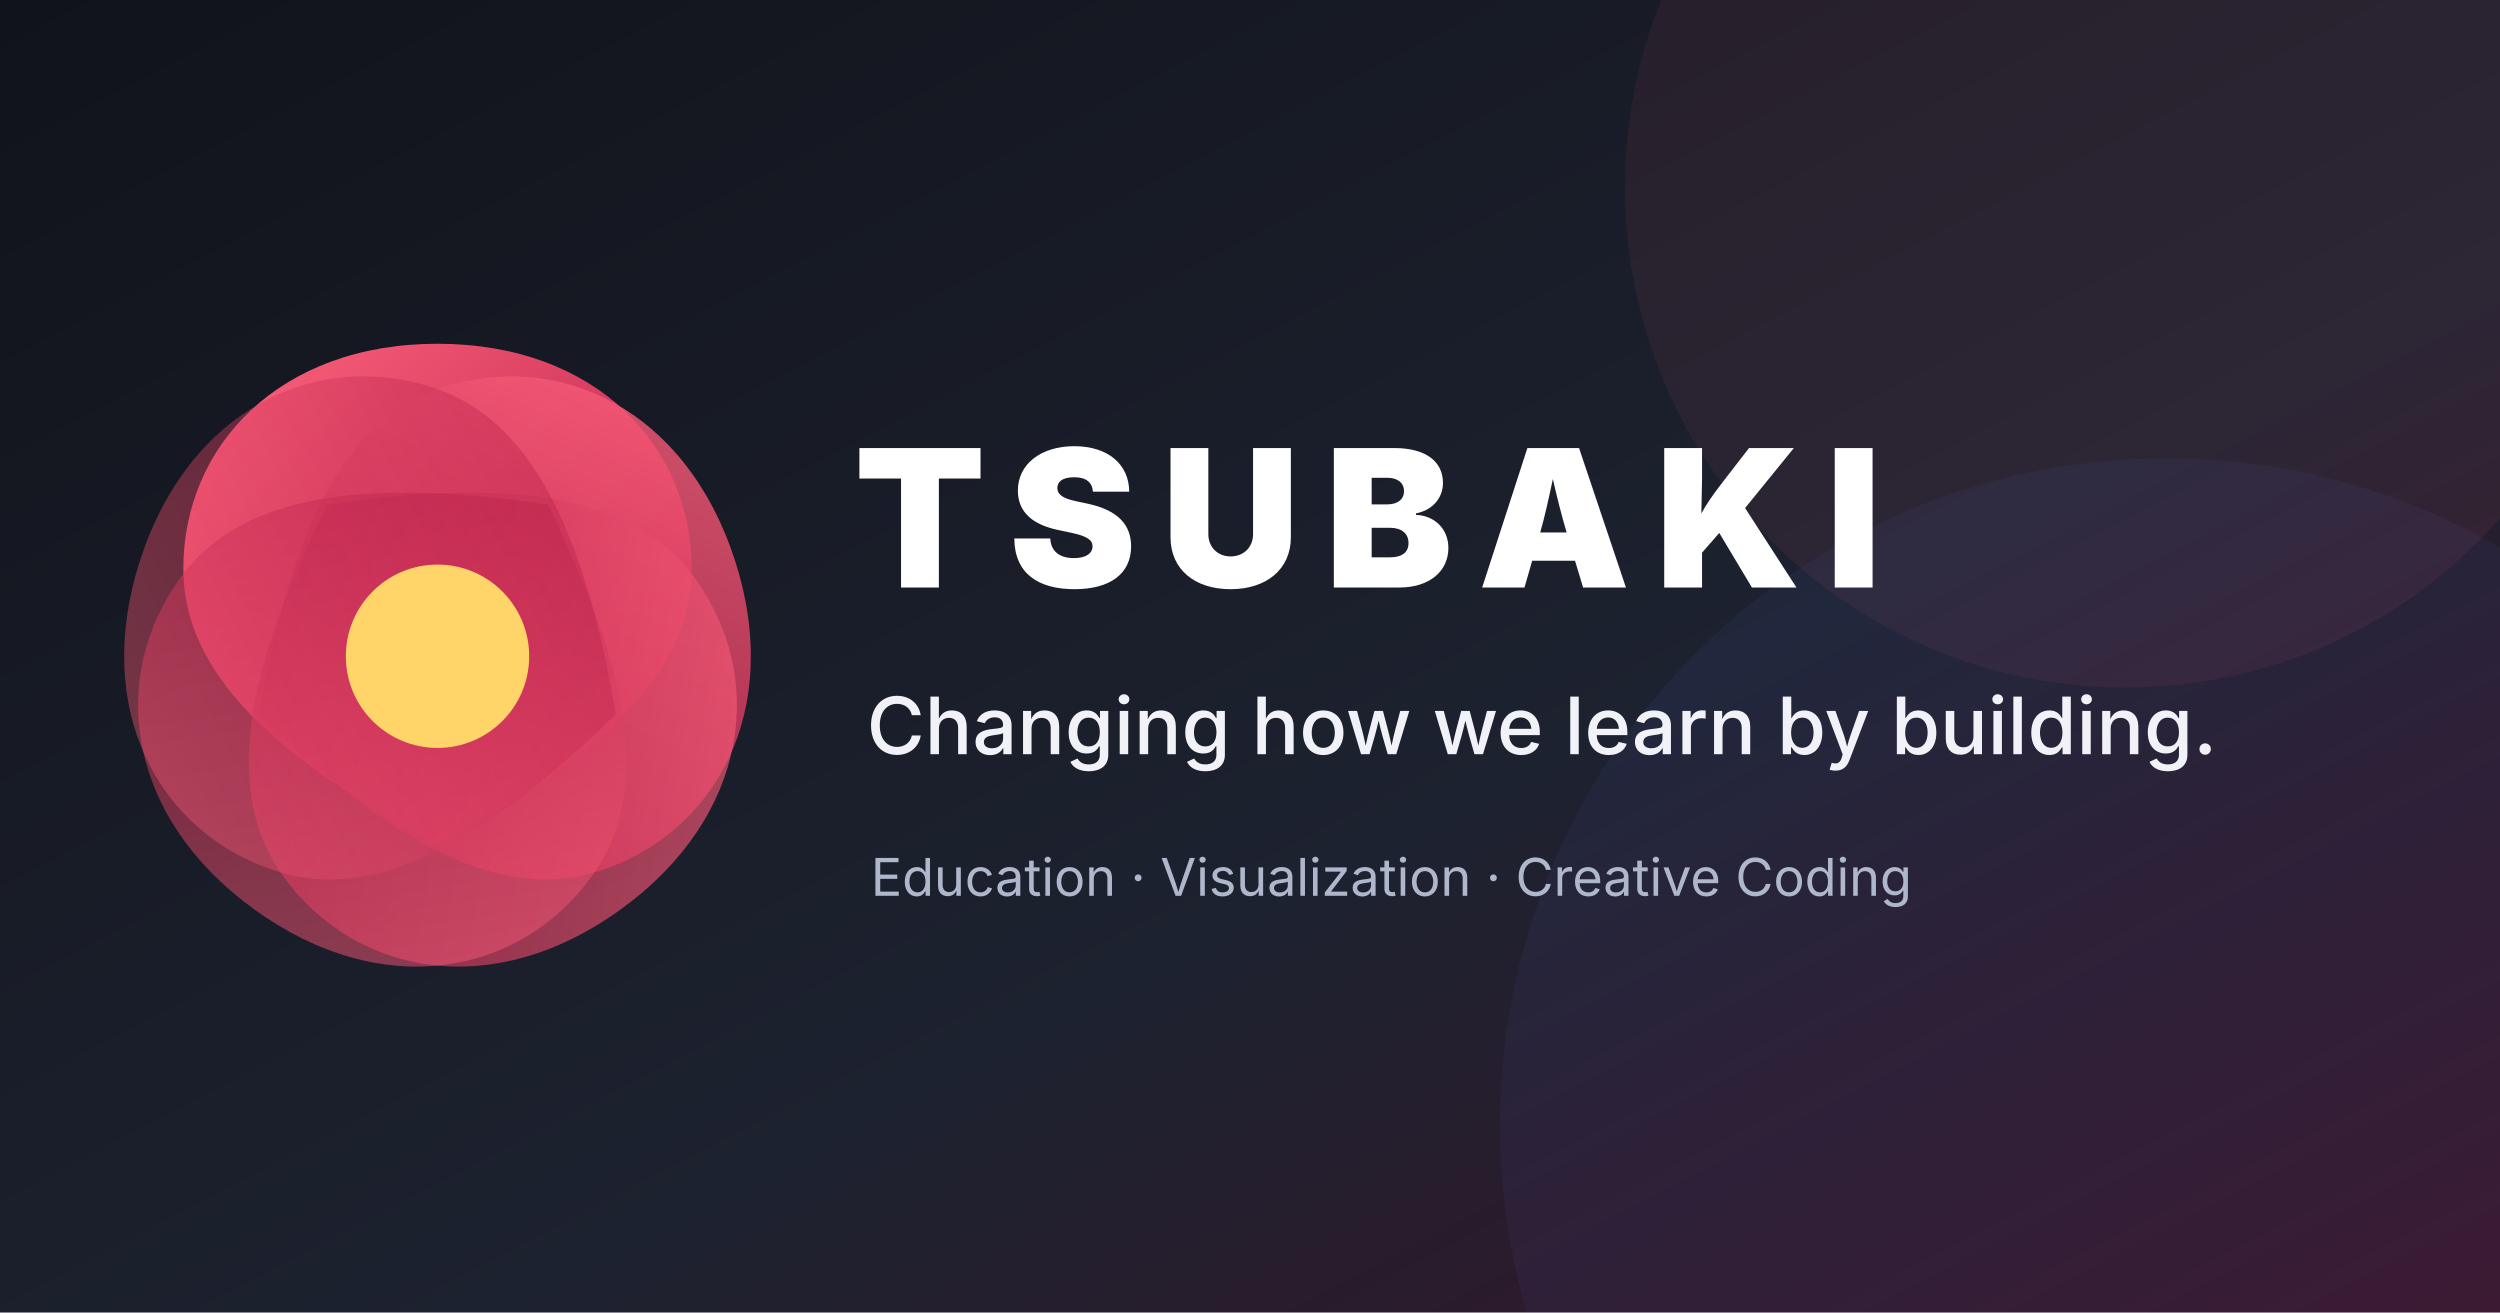
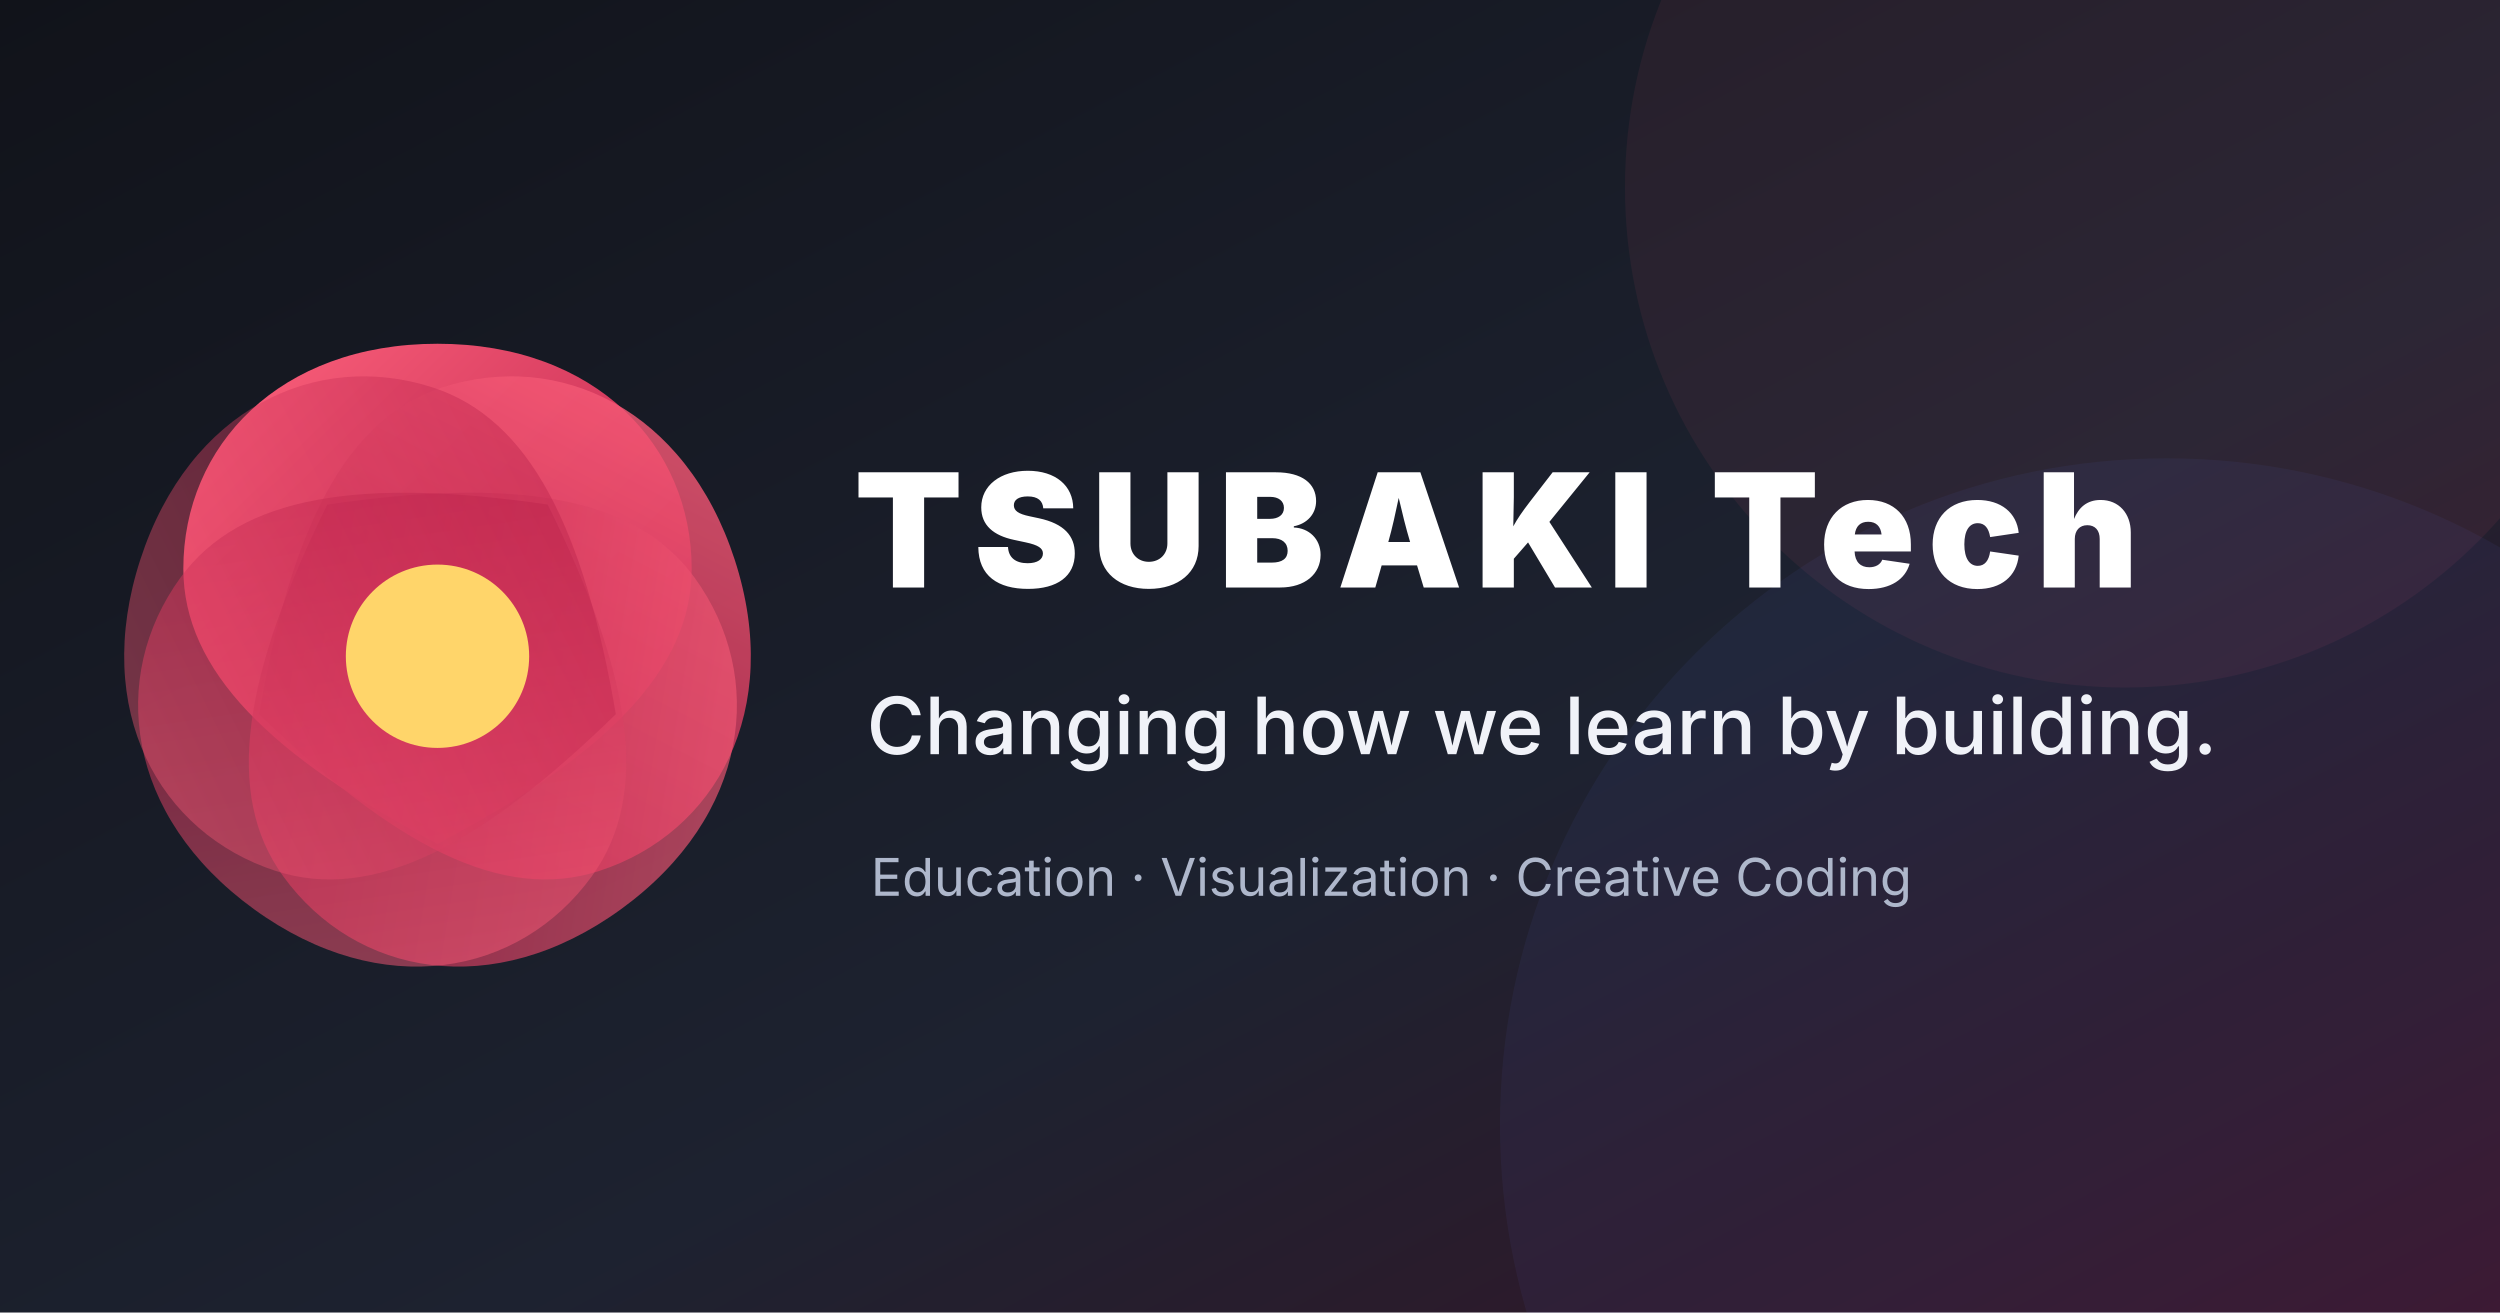
<svg xmlns="http://www.w3.org/2000/svg" viewBox="0 0 1200 630">
  <defs>
    <linearGradient id="bg" x1="0" y1="0" x2="1" y2="1">
      <stop stop-color="#11131a" />
      <stop offset=".6" stop-color="#1d2230" />
      <stop offset="1" stop-color="#391427" />
    </linearGradient>
    <linearGradient id="p" x1="0" y1="0" x2="1" y2="1">
      <stop stop-color="#ff637d" />
      <stop offset="1" stop-color="#aa123f" />
    </linearGradient>
  </defs>
  <rect width="1200" height="630" fill="url(#bg)" />
  <circle cx="1020" cy="90" r="240" fill="#ff5977" opacity=".07" />
  <circle cx="1040" cy="540" r="320" fill="#6c7dff" opacity=".06" />
  <g transform="translate(210 315)">
    <path d="M0-150C76-150 122-101 122-42C122 7 80 48 0 90C-80 48-122 7-122-42C-122-101-76-150 0-150Z" fill="url(#p)" />
    <path d="M0-150C76-150 122-101 122-42C122 7 80 48 0 90C-80 48-122 7-122-42C-122-101-76-150 0-150Z" fill="url(#p)" opacity=".82" transform="rotate(72)" />
    <path d="M0-150C76-150 122-101 122-42C122 7 80 48 0 90C-80 48-122 7-122-42C-122-101-76-150 0-150Z" fill="url(#p)" opacity=".66" transform="rotate(144)" />
    <path d="M0-150C76-150 122-101 122-42C122 7 80 48 0 90C-80 48-122 7-122-42C-122-101-76-150 0-150Z" fill="url(#p)" opacity=".52" transform="rotate(216)" />
    <path d="M0-150C76-150 122-101 122-42C122 7 80 48 0 90C-80 48-122 7-122-42C-122-101-76-150 0-150Z" fill="url(#p)" opacity=".42" transform="rotate(288)" />
    <circle r="44" fill="#ffd56a" />
  </g>
-   <text x="410" y="282" font-family="Inter, system-ui, sans-serif" font-size="92" font-weight="850" letter-spacing="12" fill="#fff">TSUBAKI</text>
+   <text x="410" y="282" font-family="Inter, system-ui, sans-serif" font-size="76" font-weight="850" letter-spacing="6" fill="#fff">TSUBAKI Tech</text>
  <text x="416" y="362" font-family="Inter, system-ui, sans-serif" font-size="38" font-weight="550" fill="#f0f2f8">Changing how we learn by building.</text>
  <text x="418" y="430" font-family="Inter, system-ui, sans-serif" font-size="25" fill="#aeb7cb">Education · Visualization · Creative Coding</text>
</svg>
